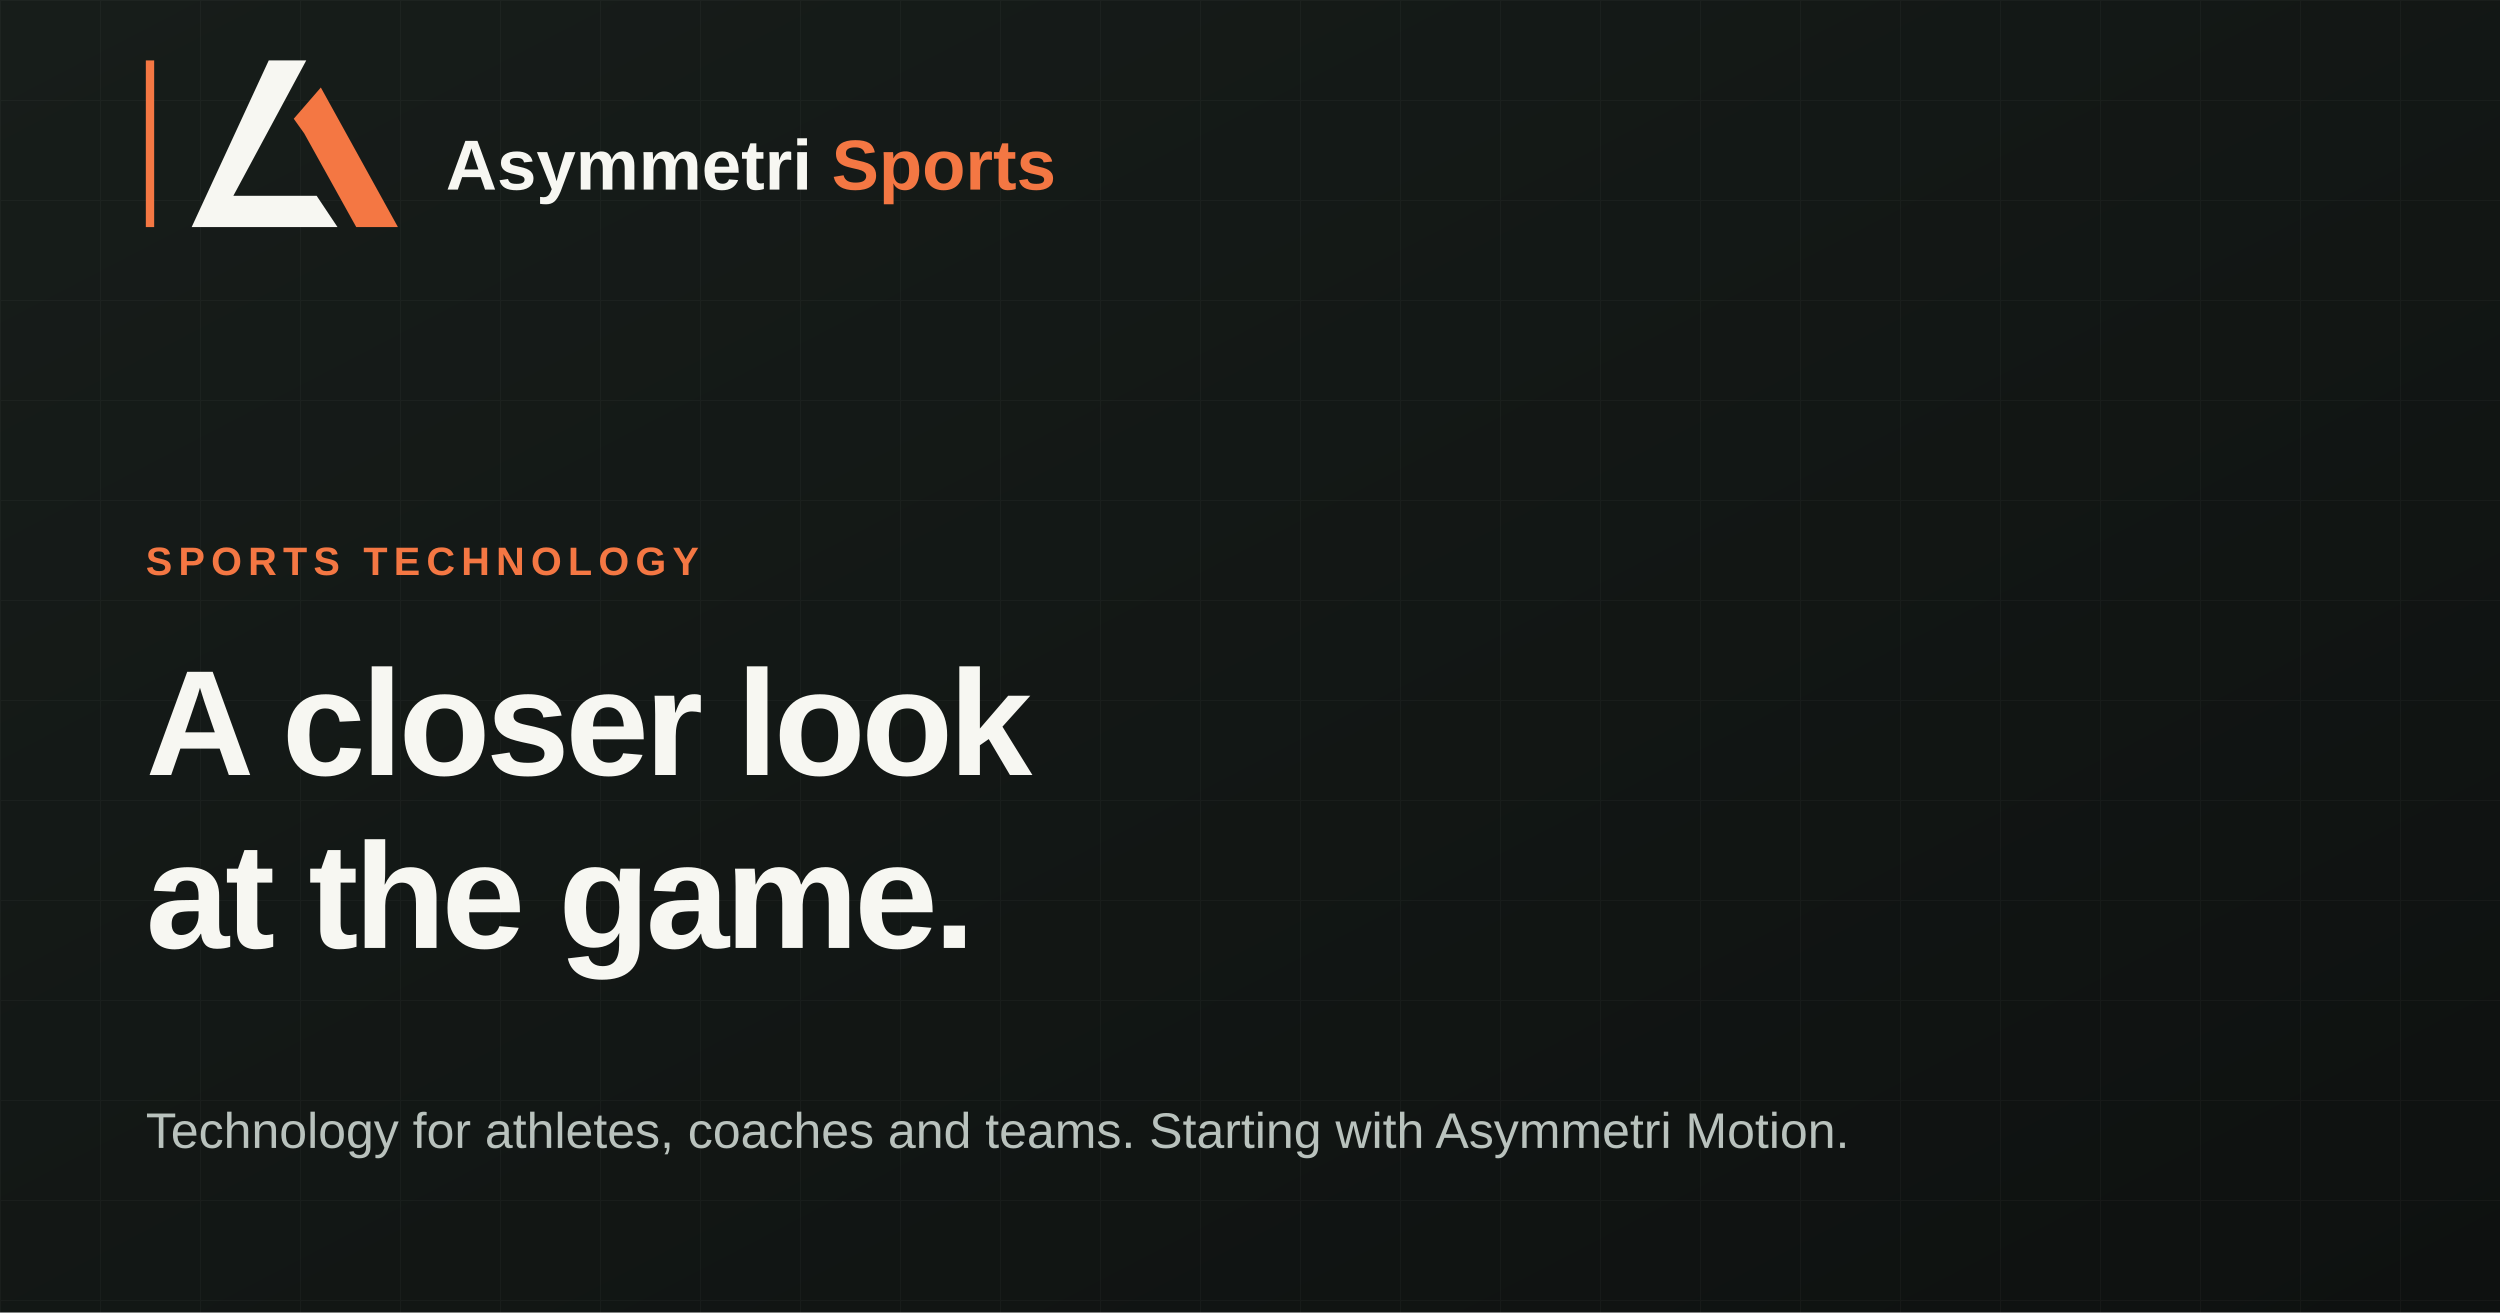
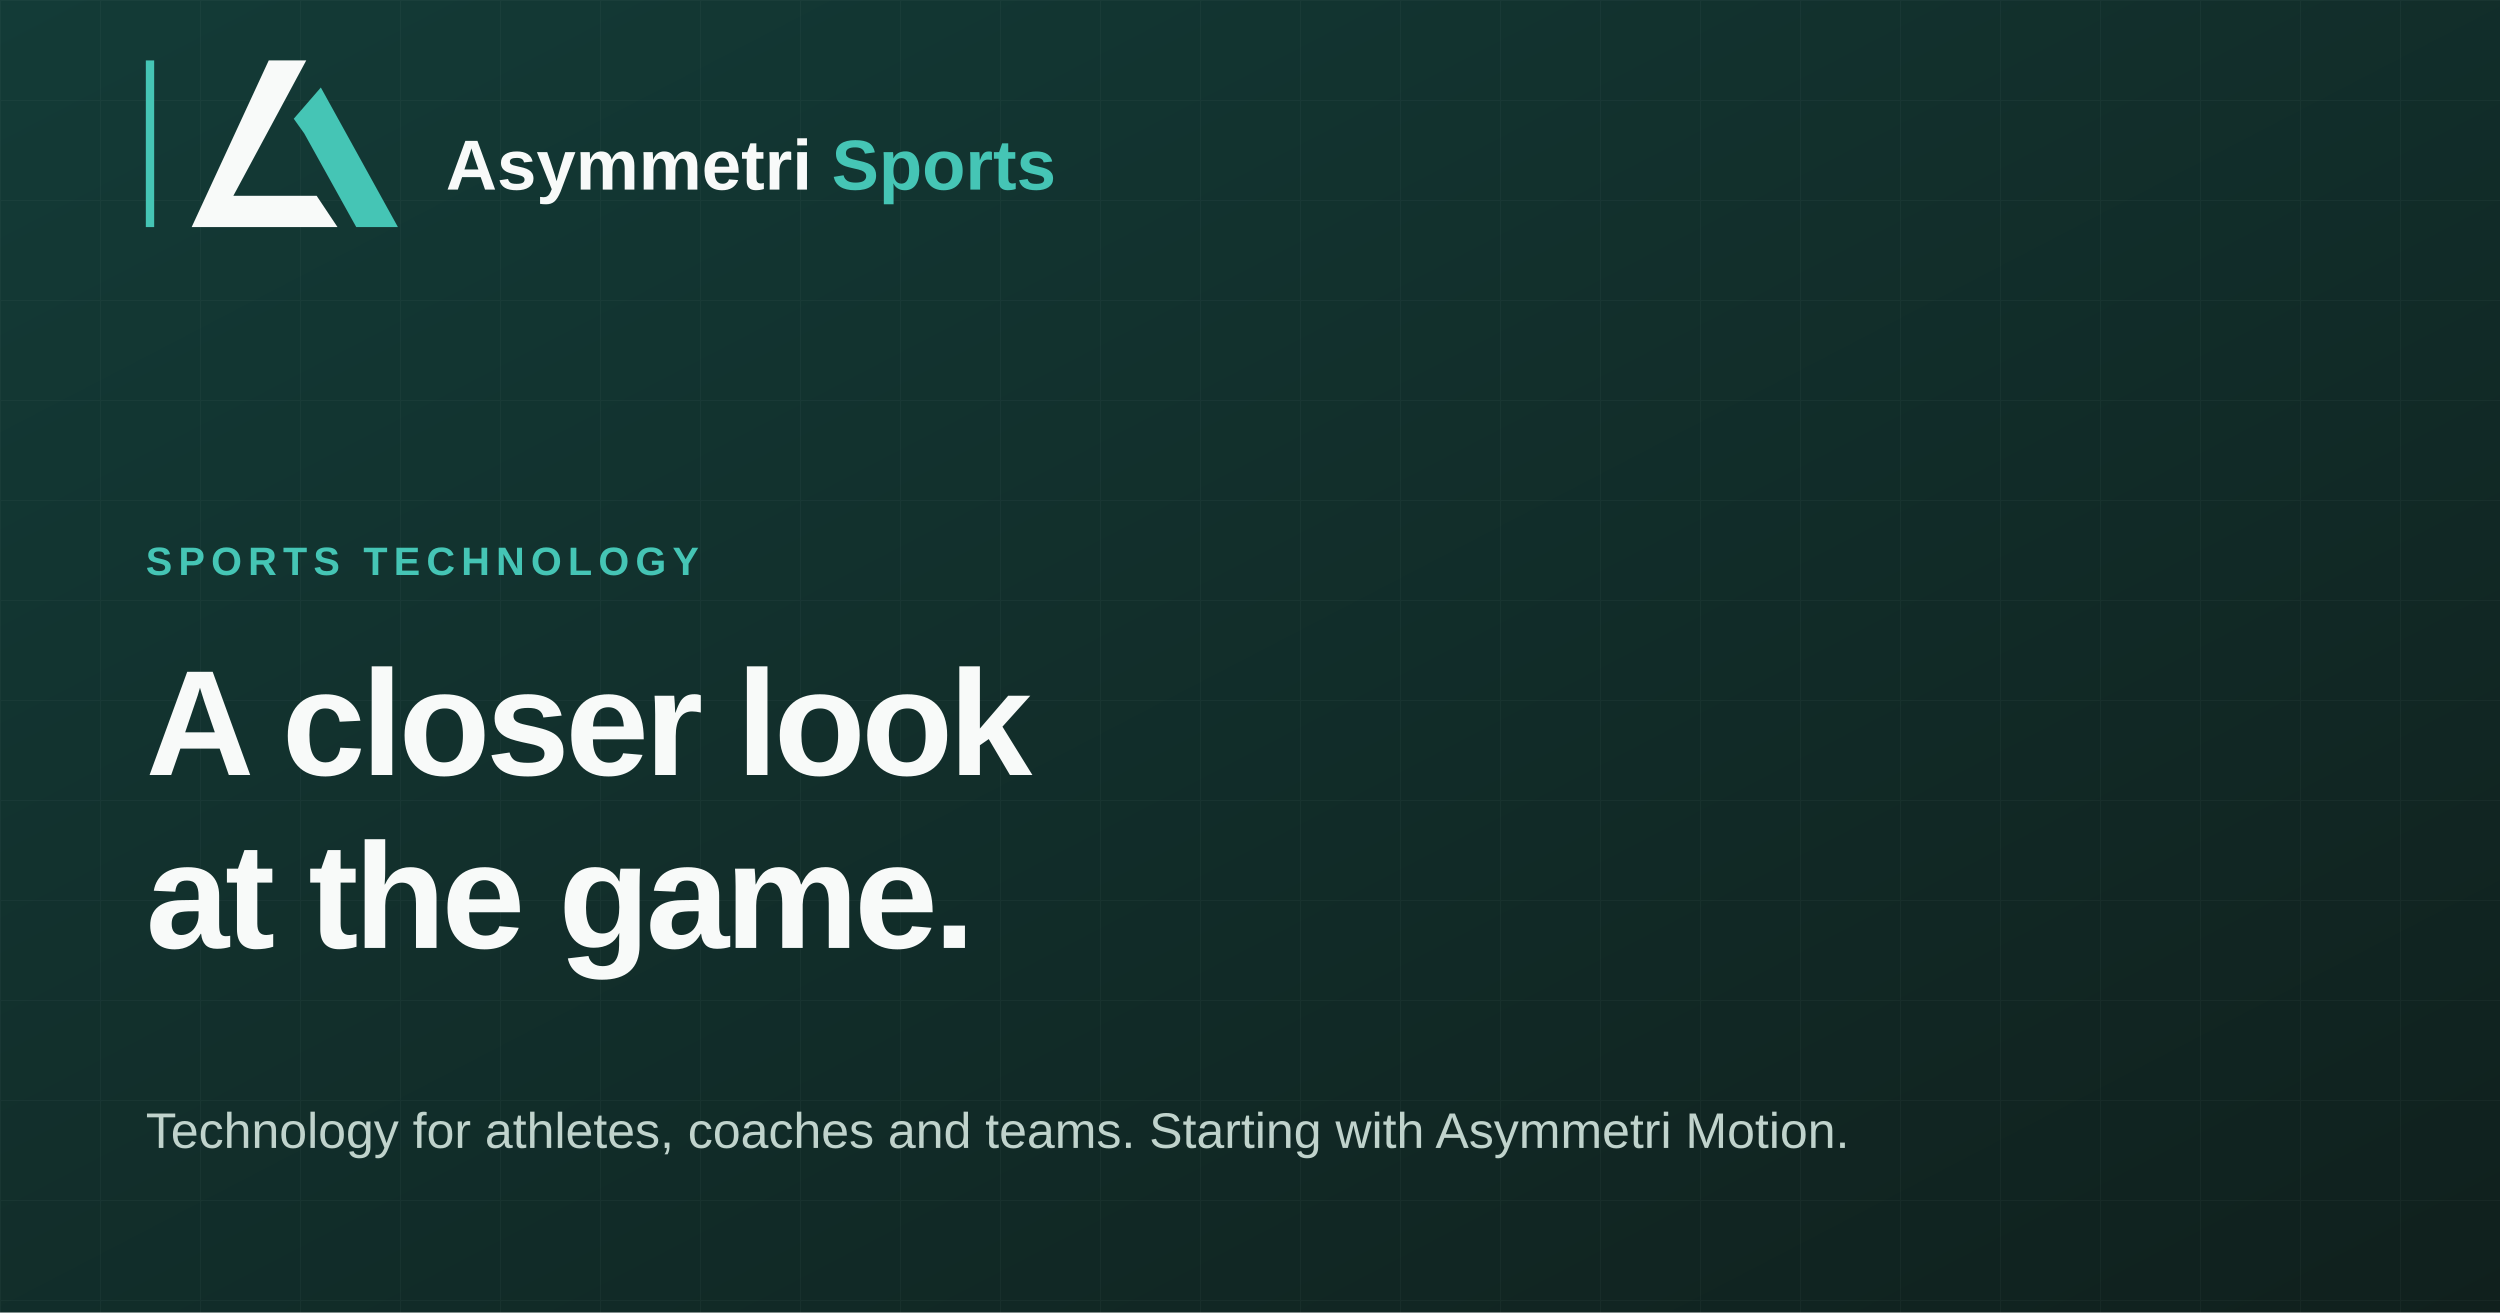
<svg xmlns="http://www.w3.org/2000/svg" width="1200" height="630" viewBox="0 0 1200 630" role="img" aria-labelledby="title desc">
  <defs>
    <linearGradient id="field" x1="0" y1="0" x2="1" y2="1">
-       <stop offset="0" stop-color="#171d1a" />
-       <stop offset="1" stop-color="#0e1110" />
+       <stop offset="0" stop-color="#133b37" />
+       <stop offset="1" stop-color="#10201d" />
    </linearGradient>
    <pattern id="grid" width="48" height="48" patternUnits="userSpaceOnUse">
      <path d="M48 0H0v48" fill="none" stroke="#ffffff" stroke-opacity=".035" />
    </pattern>
  </defs>
  <rect width="1200" height="630" fill="url(#field)" />
  <rect width="1200" height="630" fill="url(#grid)" />
-   <rect x="70" y="29" width="4" height="80" fill="#f47743" />
-   <path d="M92 109 129 29h18l-35 65h40l10 15H92Z" fill="#f7f7f2" />
-   <path d="m141 57 13-15 37 67h-20l-25-45-5-7Z" fill="#f47743" />
-   <text x="214" y="91" fill="#f7f7f2" font-family="Arial,sans-serif" font-size="34" font-weight="700">Asymmetri <tspan fill="#f47743">Sports</tspan>
+   <rect x="70" y="29" width="4" height="80" fill="#45c5b5" />
+   <path d="M92 109 129 29h18l-35 65h40l10 15H92Z" fill="#f8faf9" />
+   <path d="m141 57 13-15 37 67h-20l-25-45-5-7Z" fill="#45c5b5" />
+   <text x="214" y="91" fill="#f8faf9" font-family="Arial,sans-serif" font-size="34" font-weight="700">Asymmetri <tspan fill="#45c5b5">Sports</tspan>
  </text>
-   <text x="70" y="276" fill="#f47743" font-family="Arial,sans-serif" font-size="19" font-weight="700" letter-spacing="3">SPORTS TECHNOLOGY</text>
-   <text x="70" y="372" fill="#f7f7f2" font-family="Arial,sans-serif" font-size="72" font-weight="700" letter-spacing="-2">A closer look</text>
-   <text x="70" y="455" fill="#f7f7f2" font-family="Arial,sans-serif" font-size="72" font-weight="700" letter-spacing="-2">at the game.</text>
-   <text x="70" y="551" fill="#b9c2bd" font-family="Arial,sans-serif" font-size="24">Technology for athletes, coaches and teams. Starting with Asymmetri Motion.</text>
+   <text x="70" y="276" fill="#45c5b5" font-family="Arial,sans-serif" font-size="19" font-weight="700" letter-spacing="3">SPORTS TECHNOLOGY</text>
+   <text x="70" y="372" fill="#f8faf9" font-family="Arial,sans-serif" font-size="72" font-weight="700" letter-spacing="-2">A closer look</text>
+   <text x="70" y="455" fill="#f8faf9" font-family="Arial,sans-serif" font-size="72" font-weight="700" letter-spacing="-2">at the game.</text>
+   <text x="70" y="551" fill="#c0d3cc" font-family="Arial,sans-serif" font-size="24">Technology for athletes, coaches and teams. Starting with Asymmetri Motion.</text>
</svg>
